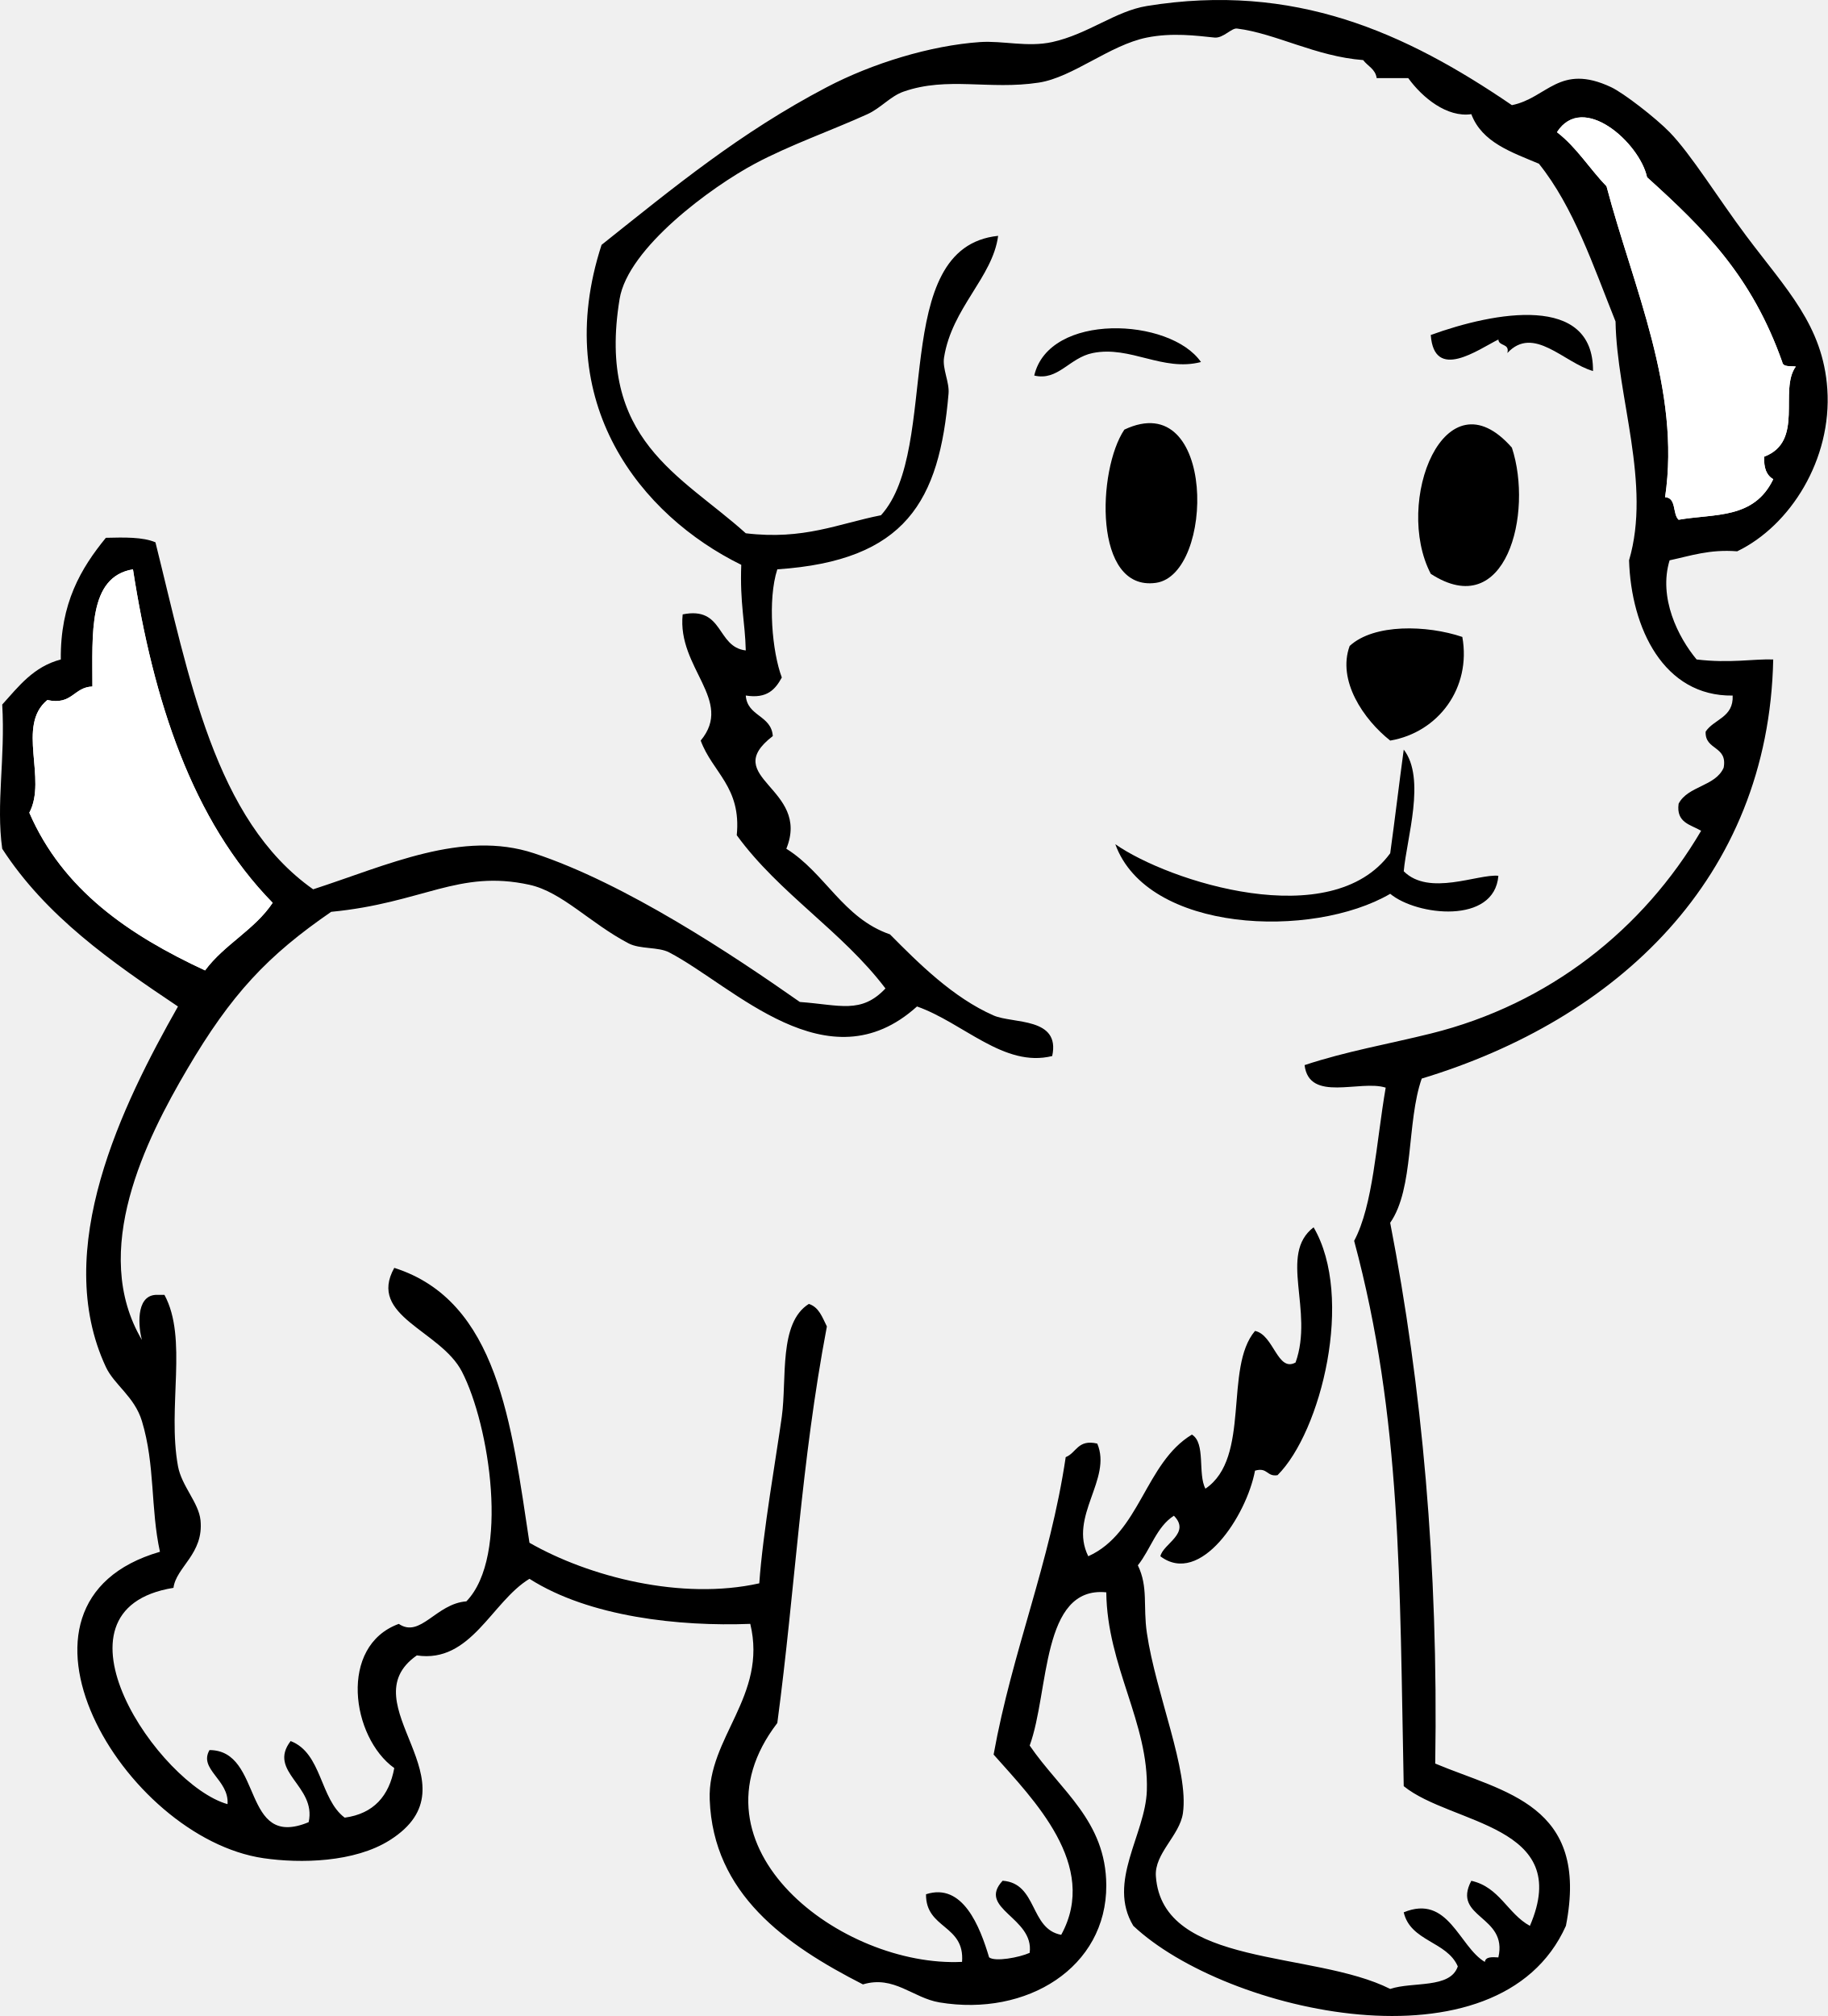
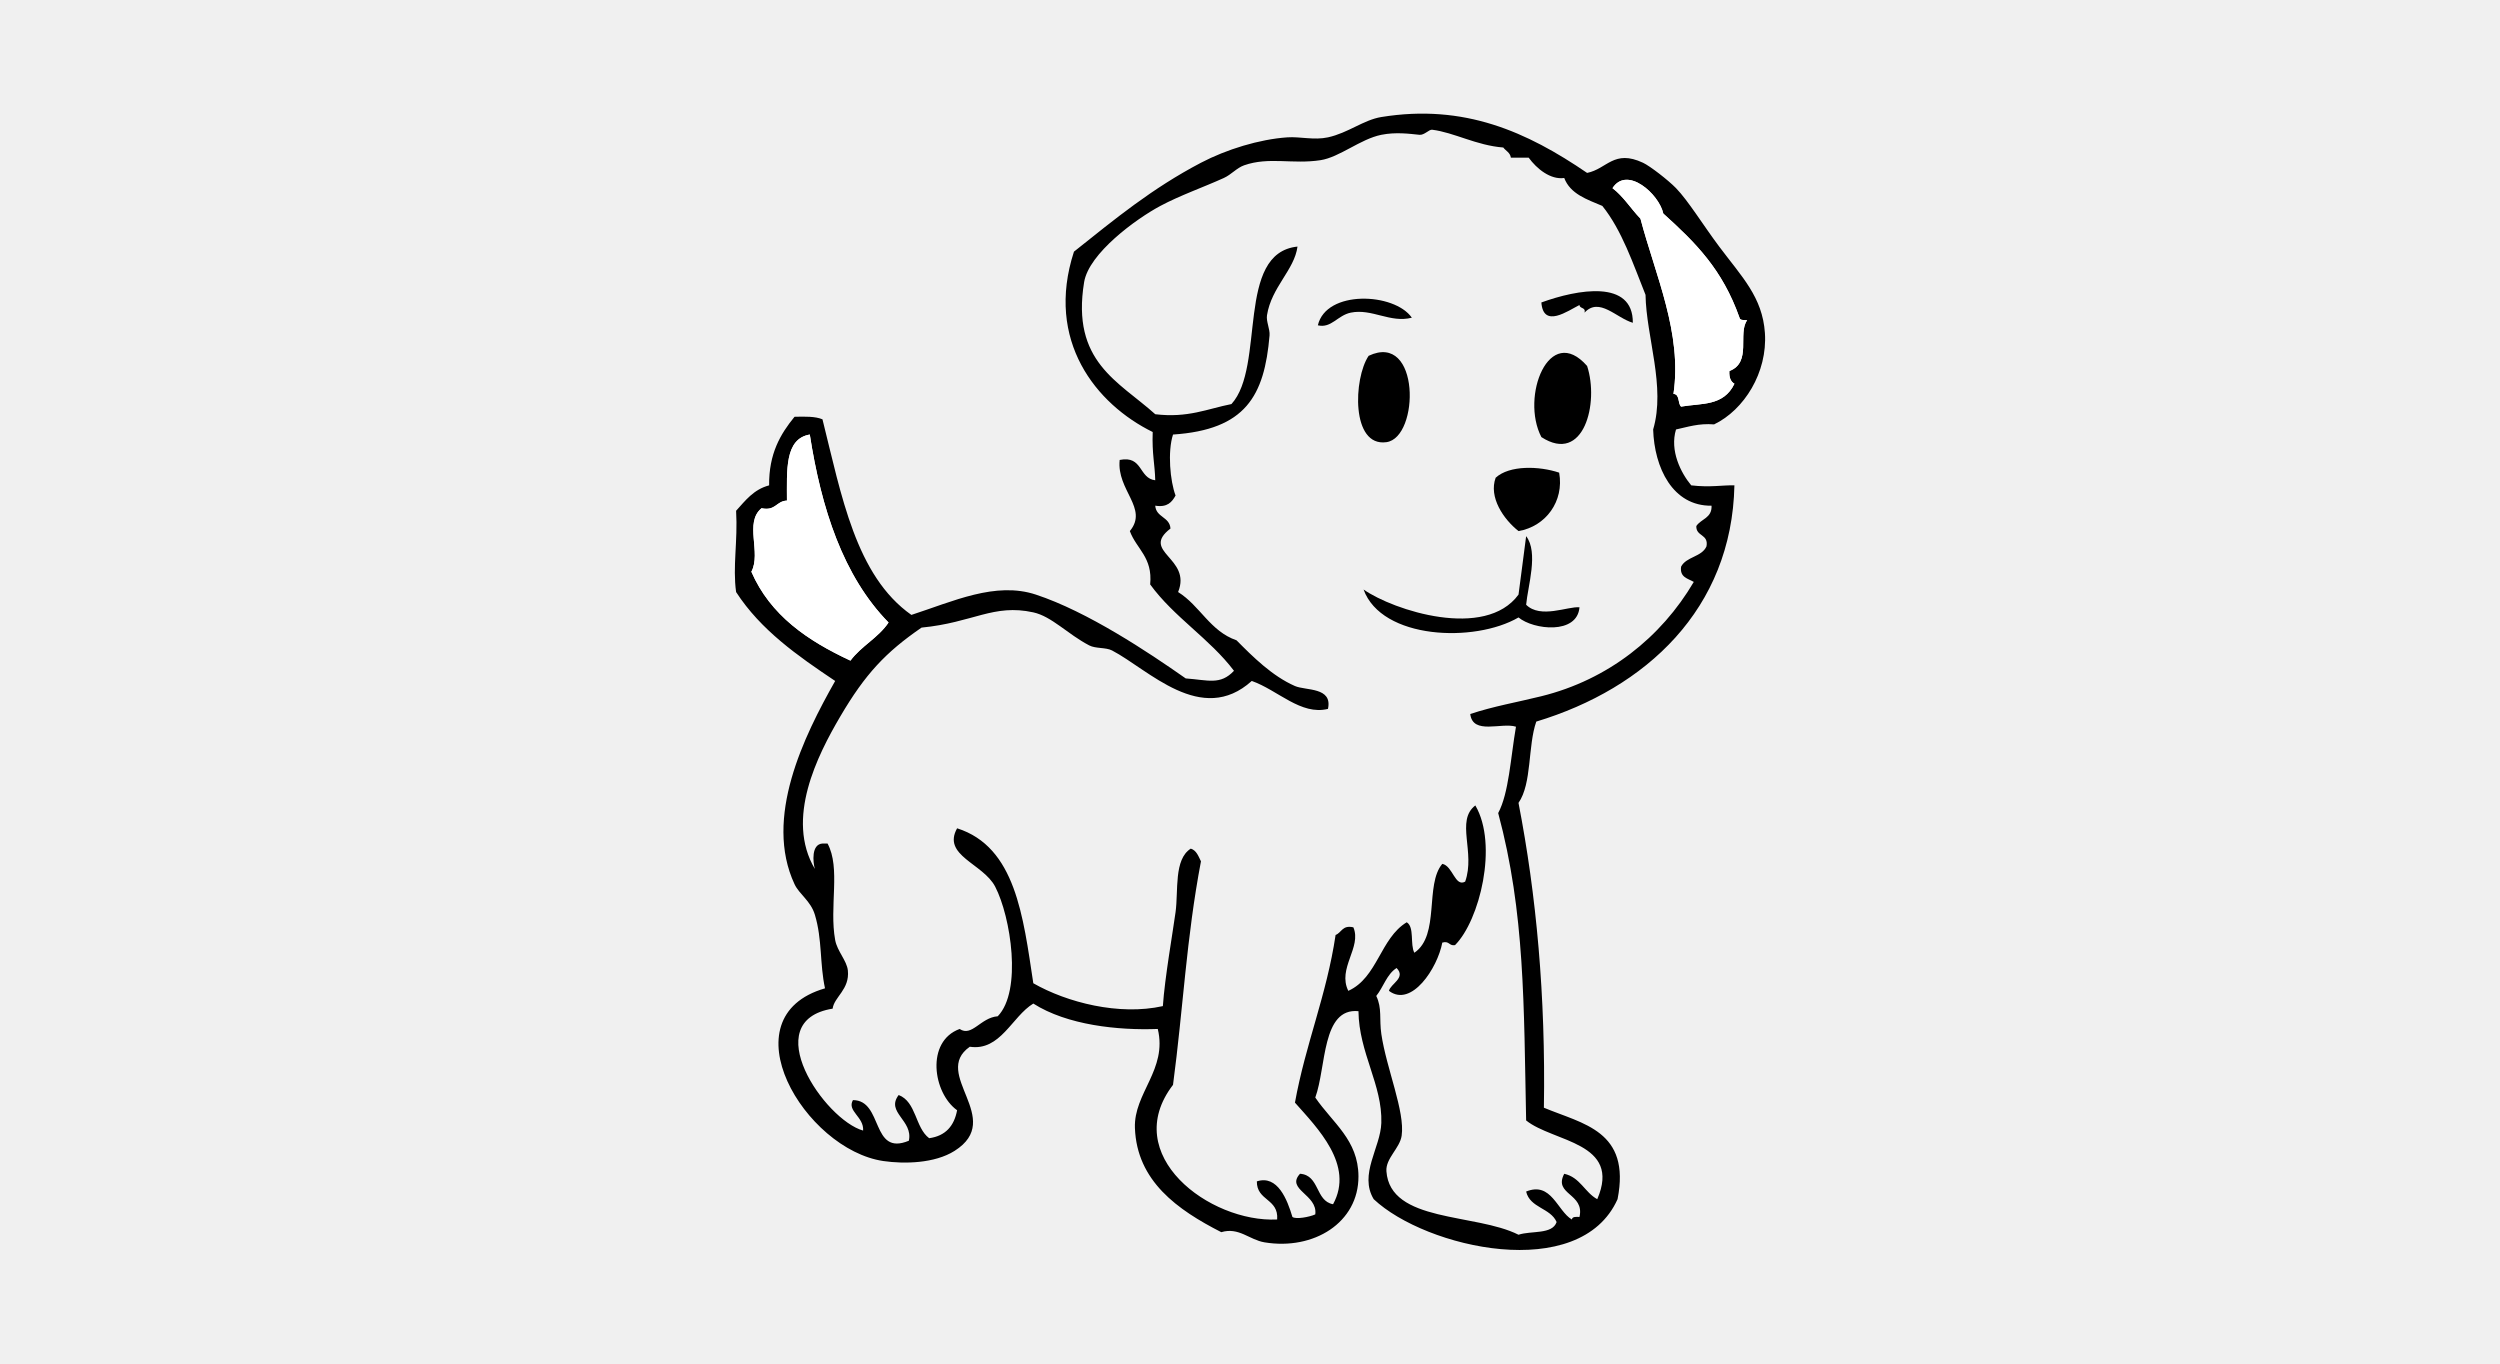
- <svg xmlns="http://www.w3.org/2000/svg" id="Layer_1" xml:space="preserve" height="45" viewBox="0 0 40.799 45" width="40.799" version="1.1" y="0px" x="0px">
-   <g id="g3" transform="matrix(0.4533229,0,0,0.4533229,-4.317174,-3.671947)">
-     <g id="g5">
-       <g id="g3085" fill-rule="evenodd" transform="matrix(0.9245895,0,0,0.9245895,20.03926,7.156978)">
-         <path id="path9" d="m69.148,6.62c1.885-0.377,2.524-2.251,5.28-0.96,0.669,0.313,2.382,1.641,3.12,2.4,1.152,1.186,2.579,3.516,4.08,5.52,2.135,2.852,4.089,4.773,4.319,8.16,0.255,3.741-1.971,7.279-4.8,8.64-1.475-0.115-2.479,0.241-3.6,0.48-0.606,1.999,0.457,4.102,1.439,5.28,1.779,0.215,3.031-0.037,4.08,0-0.244,11.692-8.367,19.187-18.72,22.32-0.81,2.311-0.399,5.841-1.68,7.68,1.69,8.709,2.57,18.229,2.399,28.8,3.663,1.537,8.234,2.167,6.96,8.641-3.563,7.963-18.122,4.629-23.04,0-1.41-2.339,0.646-4.862,0.721-7.2,0.114-3.601-2.117-6.621-2.16-10.561-3.479-0.344-3.027,5.282-4.08,8.16,1.638,2.398,4.064,4.005,4.08,7.44,0.02,4.375-4.225,7.014-8.88,6.24-1.426-0.237-2.425-1.458-4.081-0.96-4.146-2.115-7.974-4.829-8.16-9.841-0.123-3.304,3.085-5.513,2.16-9.359-3.756,0.146-8.566-0.362-11.76-2.4-2.018,1.223-3.11,4.515-6,4.08-3.675,2.572,3.363,6.804-1.44,9.84-1.88,1.189-4.753,1.246-6.72,0.96-7.452-1.084-14.911-13.6-5.52-16.319-0.507-2.317-0.249-4.615-0.96-6.96-0.396-1.307-1.475-1.927-1.92-2.881-2.92-6.257,0.879-13.97,3.84-19.199-3.546-2.374-7.032-4.808-9.36-8.4-0.337-2.416,0.169-4.786,0-7.68,0.875-0.965,1.662-2.018,3.12-2.4-0.032-2.992,1.069-4.851,2.4-6.48,0.984-0.024,1.967-0.047,2.64,0.24,1.792,7.167,3.142,14.777,8.4,18.48,3.939-1.278,7.946-3.178,11.76-1.92,4.873,1.607,10.593,5.417,14.16,7.92,2.124,0.153,3.261,0.656,4.56-0.72-2.309-3.051-5.663-5.058-7.92-8.161,0.254-2.574-1.297-3.342-1.92-5.04,1.785-2.152-1.263-3.857-0.96-6.72,2.207-0.447,1.784,1.736,3.36,1.92-0.033-1.504-0.316-2.483-0.24-4.56-5.344-2.626-10.179-8.614-7.44-17.04,3.882-3.089,7.357-5.966,12-8.4,2.414-1.265,5.517-2.218,8.16-2.4,1.199-0.083,2.528,0.289,3.841,0,1.917-0.423,3.36-1.647,5.04-1.92,7.852-1.274,13.771,1.409,19.442,5.28zm6.24,24.24c1.196-4.059-0.65-8.699-0.72-12.72-1.19-2.97-2.228-6.092-4.08-8.4-1.461-0.619-3.03-1.13-3.601-2.64-1.291,0.186-2.598-0.868-3.359-1.92h-1.681c-0.071-0.489-0.48-0.639-0.72-0.96-2.532-0.194-4.654-1.423-6.72-1.68-0.297-0.037-0.735,0.528-1.2,0.48-0.968-0.1-2.25-0.271-3.6,0-1.981,0.399-3.945,2.124-5.761,2.4-2.637,0.402-4.852-0.341-7.2,0.48-0.697,0.244-1.213,0.879-1.92,1.2-1.919,0.871-4.136,1.644-6,2.64-2.293,1.225-6.753,4.475-7.2,7.2-1.235,7.532,3.263,9.368,6.72,12.48,3.091,0.371,4.928-0.512,7.2-0.96,3.238-3.559,0.371-14.27,6.24-14.88-0.294,2.216-2.457,3.821-2.881,6.48-0.096,0.605,0.293,1.306,0.24,1.92-0.487,5.729-2.27,8.9-9.12,9.36-0.525,1.617-0.275,4.397,0.24,5.76-0.339,0.621-0.775,1.145-1.92,0.96,0.079,1.122,1.361,1.039,1.44,2.16-2.888,2.215,2.043,2.76,0.72,6,2.071,1.289,3.02,3.7,5.52,4.56,1.545,1.56,3.367,3.375,5.52,4.32,1.019,0.447,3.574,0.078,3.12,2.16-2.564,0.636-4.723-1.767-7.2-2.64-4.758,4.294-9.77-1.093-13.2-2.88-0.586-0.305-1.544-0.158-2.16-0.48-2.051-1.073-3.539-2.738-5.28-3.12-3.779-0.829-5.673,0.968-10.56,1.44-3.381,2.326-5.313,4.369-7.68,8.4-2.157,3.673-5.203,9.672-2.4,14.4-0.18-0.642-0.351-2.327,0.72-2.4h0.48c1.257,2.319,0.145,5.971,0.72,9.12,0.193,1.059,1.105,1.942,1.2,2.88,0.182,1.792-1.297,2.49-1.44,3.601-7.171,1.163-0.744,10.509,2.88,11.52,0.096-1.296-1.557-1.853-0.96-2.88,2.886,0.012,1.678,5.338,5.28,3.84,0.43-1.933-2.212-2.681-0.96-4.32,1.679,0.643,1.551,3.09,2.88,4.08,1.547-0.212,2.363-1.156,2.64-2.64-2.289-1.644-2.977-6.504,0.24-7.68,1.156,0.78,1.978-1.077,3.6-1.2,2.321-2.397,1.234-9.396-0.24-12.24-1.144-2.205-5.041-2.938-3.6-5.52,5.524,1.756,6.24,8.319,7.2,14.64,3.17,1.814,8.1,3.084,12.24,2.16,0.188-2.714,0.923-6.859,1.2-8.88,0.277-2.024-0.175-4.989,1.44-6,0.545,0.175,0.718,0.722,0.96,1.2-1.389,7.321-1.676,13.879-2.64,21.119-5.083,6.621,3.453,13.031,9.839,12.721,0.153-1.993-1.938-1.742-1.919-3.601,1.961-0.639,2.875,1.734,3.36,3.36,0.319,0.248,1.605,0.009,2.16-0.24,0.253-1.885-2.824-2.345-1.44-3.84,1.868,0.133,1.431,2.57,3.12,2.88,2.032-3.705-1.487-7.211-3.6-9.6,1.004-5.557,2.989-10.131,3.84-15.84,0.576-0.224,0.636-0.965,1.68-0.721,0.809,1.891-1.534,3.874-0.479,6,2.761-1.239,3.024-4.976,5.52-6.479,0.747,0.453,0.301,2.1,0.72,2.88,2.443-1.649,0.969-6.43,2.641-8.4,0.999,0.201,1.194,2.215,2.16,1.681,0.991-2.777-0.926-5.754,0.96-7.2,2.176,3.717,0.404,10.881-1.92,13.2-0.579,0.098-0.522-0.438-1.2-0.24-0.454,2.413-2.911,6.165-5.04,4.56,0.142-0.67,1.642-1.223,0.72-2.16-0.93,0.591-1.242,1.799-1.92,2.641,0.563,1.167,0.27,2.161,0.48,3.6,0.476,3.246,2.249,7.322,1.92,9.601-0.174,1.197-1.526,2.144-1.44,3.359,0.346,4.873,8.391,3.94,12.48,6,1.198-0.401,3.199,0,3.6-1.2-0.578-1.341-2.518-1.322-2.88-2.88,2.384-0.983,2.941,1.829,4.32,2.641,0.04-0.28,0.379-0.261,0.72-0.24,0.521-2.245-2.494-2.086-1.44-4.08,1.507,0.334,1.929,1.751,3.12,2.4,2.328-5.397-4.185-5.384-6.72-7.44-0.221-10.872-0.104-19.615-2.64-29.04,1.013-1.904,1.164-5.158,1.68-8.16-1.36-0.434-4.078,0.807-4.32-1.2,2.225-0.738,4.427-1.111,6.72-1.68,6.312-1.563,11.322-5.563,14.4-10.8-0.553-0.327-1.339-0.421-1.2-1.44,0.488-0.952,1.964-0.917,2.4-1.92,0.218-1.178-1.006-0.915-0.96-1.92,0.445-0.674,1.492-0.747,1.439-1.92-3.679,0.05-5.408-3.599-5.518-7.203zm8.16-10.56c-1.617-4.562-4.121-7.061-7.2-9.84-0.392-1.829-3.42-4.552-4.8-2.4,1.043,0.797,1.734,1.946,2.64,2.88,1.418,5.375,3.965,10.832,3.12,16.56,0.615,0.024,0.386,0.895,0.72,1.2,1.915-0.335,4.011-0.014,5.04-2.16-0.355-0.204-0.516-0.604-0.479-1.2,2.154-0.821,0.763-3.536,1.68-4.8-0.283-0.038-0.682,0.041-0.721-0.24zm-90,17.28c-1.006,0.035-1.071,1.009-2.4,0.72-1.659,1.361,0.001,4.204-0.96,6,1.791,4.129,5.319,6.521,9.36,8.4,1.019-1.381,2.64-2.161,3.6-3.601-4.285-4.372-6.357-10.772-7.44-17.76-2.4,0.401-2.155,3.445-2.16,6.241z" />
-         <path id="path13" fill="#FFF" d="m84.268,20.54c-0.917,1.265,0.475,3.979-1.68,4.8-0.036,0.596,0.124,0.996,0.479,1.2-1.029,2.146-3.125,1.825-5.04,2.16-0.334-0.306-0.104-1.176-0.72-1.2,0.845-5.728-1.702-11.185-3.12-16.56-0.905-0.935-1.597-2.083-2.64-2.88,1.38-2.152,4.408,0.571,4.8,2.4,3.079,2.779,5.583,5.278,7.2,9.84,0.04,0.281,0.439,0.202,0.721,0.24z" />
-         <path id="path15" d="m73.468,20.78c-1.556-0.449-3.169-2.459-4.561-0.96,0.133-0.532-0.458-0.342-0.479-0.72-1.085,0.541-3.421,2.243-3.601-0.24,3.423-1.241,8.675-2.201,8.641,1.92z" />
-         <path id="path17" d="m52.589,20.3c-2.037,0.528-3.762-0.884-5.761-0.48-1.259,0.254-1.841,1.501-3.119,1.2,0.787-3.375,7.236-3.091,8.88-0.72z" />
-         <path id="path19" d="m48.508,23.9c4.894-2.313,4.823,7.721,1.68,8.16-3.35,0.468-3.119-6.027-1.68-8.16z" />
-         <path id="path21" d="m64.828,31.58c-1.989-3.813,0.738-10.806,4.32-6.72,1.149,3.493-0.308,9.323-4.32,6.72z" />
-         <path id="path23" fill="#FFF" d="m-4.292,31.34c1.083,6.987,3.155,13.388,7.44,17.76-0.96,1.44-2.581,2.219-3.6,3.601-4.041-1.879-7.569-4.271-9.36-8.4,0.961-1.796-0.699-4.639,0.96-6,1.329,0.289,1.395-0.686,2.4-0.72,0.005-2.797-0.24-5.841,2.16-6.241z" />
-         <path id="path25" d="m66.508,34.94c0.487,2.71-1.271,5.083-3.84,5.52-1.421-1.122-2.835-3.2-2.16-5.04,1.302-1.197,4.117-1.114,6-0.48z" />
-         <path id="path27" d="m63.388,40.94c1.189,1.539,0.157,4.718,0,6.48,1.356,1.35,3.94,0.135,5.04,0.24-0.209,2.601-4.345,2.136-5.76,0.96-4.159,2.424-12.93,2.08-14.641-2.64,2.841,1.984,11.503,4.78,14.641,0.48,0.252-1.828,0.472-3.688,0.72-5.52z" />
+ <svg xmlns="http://www.w3.org/2000/svg" id="svg2" height="54" width="99" version="1.1">
+   <g id="g3659">
+     <g id="g3675">
+       <g id="g3542">
+         <rect id="rect2990" opacity="0" height="54" width="99" y="0" x="0" />
+       </g>
+       <g id="g3-8" transform="matrix(.45332 0 0 .45332 24.783 .82808)">
+         <g id="g5-1">
+           <g id="g3085" fill-rule="evenodd" transform="matrix(.92459 0 0 .92459 20.039 7.157)">
+             <path id="path9-6" d="m69.148 6.62c1.885-0.377 2.524-2.251 5.28-0.96 0.669 0.313 2.382 1.641 3.12 2.4 1.152 1.186 2.579 3.516 4.08 5.52 2.135 2.852 4.089 4.773 4.319 8.16 0.255 3.741-1.971 7.279-4.8 8.64-1.475-0.115-2.479 0.241-3.6 0.48-0.606 1.999 0.457 4.102 1.439 5.28 1.779 0.215 3.031-0.037 4.08 0-0.244 11.692-8.367 19.187-18.72 22.32-0.81 2.311-0.399 5.841-1.68 7.68 1.69 8.709 2.57 18.229 2.399 28.8 3.663 1.537 8.234 2.167 6.96 8.641-3.563 7.963-18.122 4.629-23.04 0-1.41-2.339 0.646-4.862 0.721-7.2 0.114-3.601-2.117-6.621-2.16-10.561-3.479-0.344-3.027 5.282-4.08 8.16 1.638 2.398 4.064 4.005 4.08 7.44 0.02 4.375-4.225 7.014-8.88 6.24-1.426-0.237-2.425-1.458-4.081-0.96-4.146-2.115-7.974-4.829-8.16-9.841-0.123-3.304 3.085-5.513 2.16-9.359-3.756 0.146-8.566-0.362-11.76-2.4-2.018 1.223-3.11 4.515-6 4.08-3.675 2.572 3.363 6.804-1.44 9.84-1.88 1.189-4.753 1.246-6.72 0.96-7.452-1.084-14.911-13.6-5.52-16.319-0.507-2.317-0.249-4.615-0.96-6.96-0.396-1.307-1.475-1.927-1.92-2.881-2.92-6.257 0.879-13.97 3.84-19.199-3.546-2.374-7.032-4.808-9.36-8.4-0.337-2.416 0.169-4.786 0-7.68 0.875-0.965 1.662-2.018 3.12-2.4-0.032-2.992 1.069-4.851 2.4-6.48 0.984-0.024 1.967-0.047 2.64 0.24 1.792 7.167 3.142 14.777 8.4 18.48 3.939-1.278 7.946-3.178 11.76-1.92 4.873 1.607 10.593 5.417 14.16 7.92 2.124 0.153 3.261 0.656 4.56-0.72-2.309-3.051-5.663-5.058-7.92-8.161 0.254-2.574-1.297-3.342-1.92-5.04 1.785-2.152-1.263-3.857-0.96-6.72 2.207-0.447 1.784 1.736 3.36 1.92-0.033-1.504-0.316-2.483-0.24-4.56-5.344-2.626-10.179-8.614-7.44-17.04 3.882-3.089 7.357-5.966 12-8.4 2.414-1.265 5.517-2.218 8.16-2.4 1.199-0.083 2.528 0.289 3.841 0 1.917-0.423 3.36-1.647 5.04-1.92 7.852-1.274 13.771 1.409 19.442 5.28zm6.24 24.24c1.196-4.059-0.65-8.699-0.72-12.72-1.19-2.97-2.228-6.092-4.08-8.4-1.461-0.619-3.03-1.13-3.601-2.64-1.291 0.186-2.598-0.868-3.359-1.92h-1.681c-0.071-0.489-0.48-0.639-0.72-0.96-2.532-0.194-4.654-1.423-6.72-1.68-0.297-0.037-0.735 0.528-1.2 0.48-0.968-0.1-2.25-0.271-3.6 0-1.981 0.399-3.945 2.124-5.761 2.4-2.637 0.402-4.852-0.341-7.2 0.48-0.697 0.244-1.213 0.879-1.92 1.2-1.919 0.871-4.136 1.644-6 2.64-2.293 1.225-6.753 4.475-7.2 7.2-1.235 7.532 3.263 9.368 6.72 12.48 3.091 0.371 4.928-0.512 7.2-0.96 3.238-3.559 0.371-14.27 6.24-14.88-0.294 2.216-2.457 3.821-2.881 6.48-0.096 0.605 0.293 1.306 0.24 1.92-0.487 5.729-2.27 8.9-9.12 9.36-0.525 1.617-0.275 4.397 0.24 5.76-0.339 0.621-0.775 1.145-1.92 0.96 0.079 1.122 1.361 1.039 1.44 2.16-2.888 2.215 2.043 2.76 0.72 6 2.071 1.289 3.02 3.7 5.52 4.56 1.545 1.56 3.367 3.375 5.52 4.32 1.019 0.447 3.574 0.078 3.12 2.16-2.564 0.636-4.723-1.767-7.2-2.64-4.758 4.294-9.77-1.093-13.2-2.88-0.586-0.305-1.544-0.158-2.16-0.48-2.051-1.073-3.539-2.738-5.28-3.12-3.779-0.829-5.673 0.968-10.56 1.44-3.381 2.326-5.313 4.369-7.68 8.4-2.157 3.673-5.203 9.672-2.4 14.4-0.18-0.642-0.351-2.327 0.72-2.4h0.48c1.257 2.319 0.145 5.971 0.72 9.12 0.193 1.059 1.105 1.942 1.2 2.88 0.182 1.792-1.297 2.49-1.44 3.601-7.171 1.163-0.744 10.509 2.88 11.52 0.096-1.296-1.557-1.853-0.96-2.88 2.886 0.012 1.678 5.338 5.28 3.84 0.43-1.933-2.212-2.681-0.96-4.32 1.679 0.643 1.551 3.09 2.88 4.08 1.547-0.212 2.363-1.156 2.64-2.64-2.289-1.644-2.977-6.504 0.24-7.68 1.156 0.78 1.978-1.077 3.6-1.2 2.321-2.397 1.234-9.396-0.24-12.24-1.144-2.205-5.041-2.938-3.6-5.52 5.524 1.756 6.24 8.319 7.2 14.64 3.17 1.814 8.1 3.084 12.24 2.16 0.188-2.714 0.923-6.859 1.2-8.88 0.277-2.024-0.175-4.989 1.44-6 0.545 0.175 0.718 0.722 0.96 1.2-1.389 7.321-1.676 13.879-2.64 21.119-5.083 6.621 3.453 13.031 9.839 12.721 0.153-1.993-1.938-1.742-1.919-3.601 1.961-0.639 2.875 1.734 3.36 3.36 0.319 0.248 1.605 0.009 2.16-0.24 0.253-1.885-2.824-2.345-1.44-3.84 1.868 0.133 1.431 2.57 3.12 2.88 2.032-3.705-1.487-7.211-3.6-9.6 1.004-5.557 2.989-10.131 3.84-15.84 0.576-0.224 0.636-0.965 1.68-0.721 0.809 1.891-1.534 3.874-0.479 6 2.761-1.239 3.024-4.976 5.52-6.479 0.747 0.453 0.301 2.1 0.72 2.88 2.443-1.649 0.969-6.43 2.641-8.4 0.999 0.201 1.194 2.215 2.16 1.681 0.991-2.777-0.926-5.754 0.96-7.2 2.176 3.717 0.404 10.881-1.92 13.2-0.579 0.098-0.522-0.438-1.2-0.24-0.454 2.413-2.911 6.165-5.04 4.56 0.142-0.67 1.642-1.223 0.72-2.16-0.93 0.591-1.242 1.799-1.92 2.641 0.563 1.167 0.27 2.161 0.48 3.6 0.476 3.246 2.249 7.322 1.92 9.601-0.174 1.197-1.526 2.144-1.44 3.359 0.346 4.873 8.391 3.94 12.48 6 1.198-0.401 3.199 0 3.6-1.2-0.578-1.341-2.518-1.322-2.88-2.88 2.384-0.983 2.941 1.829 4.32 2.641 0.04-0.28 0.379-0.261 0.72-0.24 0.521-2.245-2.494-2.086-1.44-4.08 1.507 0.334 1.929 1.751 3.12 2.4 2.328-5.397-4.185-5.384-6.72-7.44-0.221-10.872-0.104-19.615-2.64-29.04 1.013-1.904 1.164-5.158 1.68-8.16-1.36-0.434-4.078 0.807-4.32-1.2 2.225-0.738 4.427-1.111 6.72-1.68 6.312-1.563 11.322-5.563 14.4-10.8-0.553-0.327-1.339-0.421-1.2-1.44 0.488-0.952 1.964-0.917 2.4-1.92 0.218-1.178-1.006-0.915-0.96-1.92 0.445-0.674 1.492-0.747 1.439-1.92-3.679 0.05-5.408-3.599-5.518-7.203zm8.16-10.56c-1.617-4.562-4.121-7.061-7.2-9.84-0.392-1.829-3.42-4.552-4.8-2.4 1.043 0.797 1.734 1.946 2.64 2.88 1.418 5.375 3.965 10.832 3.12 16.56 0.615 0.024 0.386 0.895 0.72 1.2 1.915-0.335 4.011-0.014 5.04-2.16-0.355-0.204-0.516-0.604-0.479-1.2 2.154-0.821 0.763-3.536 1.68-4.8-0.283-0.038-0.682 0.041-0.721-0.24zm-90 17.28c-1.006 0.035-1.071 1.009-2.4 0.72-1.659 1.361 0.001 4.204-0.96 6 1.791 4.129 5.319 6.521 9.36 8.4 1.019-1.381 2.64-2.161 3.6-3.601-4.285-4.372-6.357-10.772-7.44-17.76-2.4 0.401-2.155 3.445-2.16 6.241z" />
+             <path id="path13-3" fill="#fff" d="m84.268 20.54c-0.917 1.265 0.475 3.979-1.68 4.8-0.036 0.596 0.124 0.996 0.479 1.2-1.029 2.146-3.125 1.825-5.04 2.16-0.334-0.306-0.104-1.176-0.72-1.2 0.845-5.728-1.702-11.185-3.12-16.56-0.905-0.935-1.597-2.083-2.64-2.88 1.38-2.152 4.408 0.571 4.8 2.4 3.079 2.779 5.583 5.278 7.2 9.84 0.04 0.281 0.439 0.202 0.721 0.24z" />
+             <path id="path15-2" d="m73.468 20.78c-1.556-0.449-3.169-2.459-4.561-0.96 0.133-0.532-0.458-0.342-0.479-0.72-1.085 0.541-3.421 2.243-3.601-0.24 3.423-1.241 8.675-2.201 8.641 1.92z" />
+             <path id="path17-9" d="m52.589 20.3c-2.037 0.528-3.762-0.884-5.761-0.48-1.259 0.254-1.841 1.501-3.119 1.2 0.787-3.375 7.236-3.091 8.88-0.72z" />
+             <path id="path19-1" d="m48.508 23.9c4.894-2.313 4.823 7.721 1.68 8.16-3.35 0.468-3.119-6.027-1.68-8.16z" />
+             <path id="path21-2" d="m64.828 31.58c-1.989-3.813 0.738-10.806 4.32-6.72 1.149 3.493-0.308 9.323-4.32 6.72z" />
+             <path id="path23-9" fill="#fff" d="m-4.292 31.34c1.083 6.987 3.155 13.388 7.44 17.76-0.96 1.44-2.581 2.219-3.6 3.601-4.041-1.879-7.569-4.271-9.36-8.4 0.961-1.796-0.699-4.639 0.96-6 1.329 0.289 1.395-0.686 2.4-0.72 0.005-2.797-0.24-5.841 2.16-6.241z" />
+             <path id="path25-8" d="m66.508 34.94c0.487 2.71-1.271 5.083-3.84 5.52-1.421-1.122-2.835-3.2-2.16-5.04 1.302-1.197 4.117-1.114 6-0.48z" />
+             <path id="path27-0" d="m63.388 40.94c1.189 1.539 0.157 4.718 0 6.48 1.356 1.35 3.94 0.135 5.04 0.24-0.209 2.601-4.345 2.136-5.76 0.96-4.159 2.424-12.93 2.08-14.641-2.64 2.841 1.984 11.503 4.78 14.641 0.48 0.252-1.828 0.472-3.688 0.72-5.52z" />
+           </g>
+         </g>
      </g>
    </g>
  </g>
</svg>
